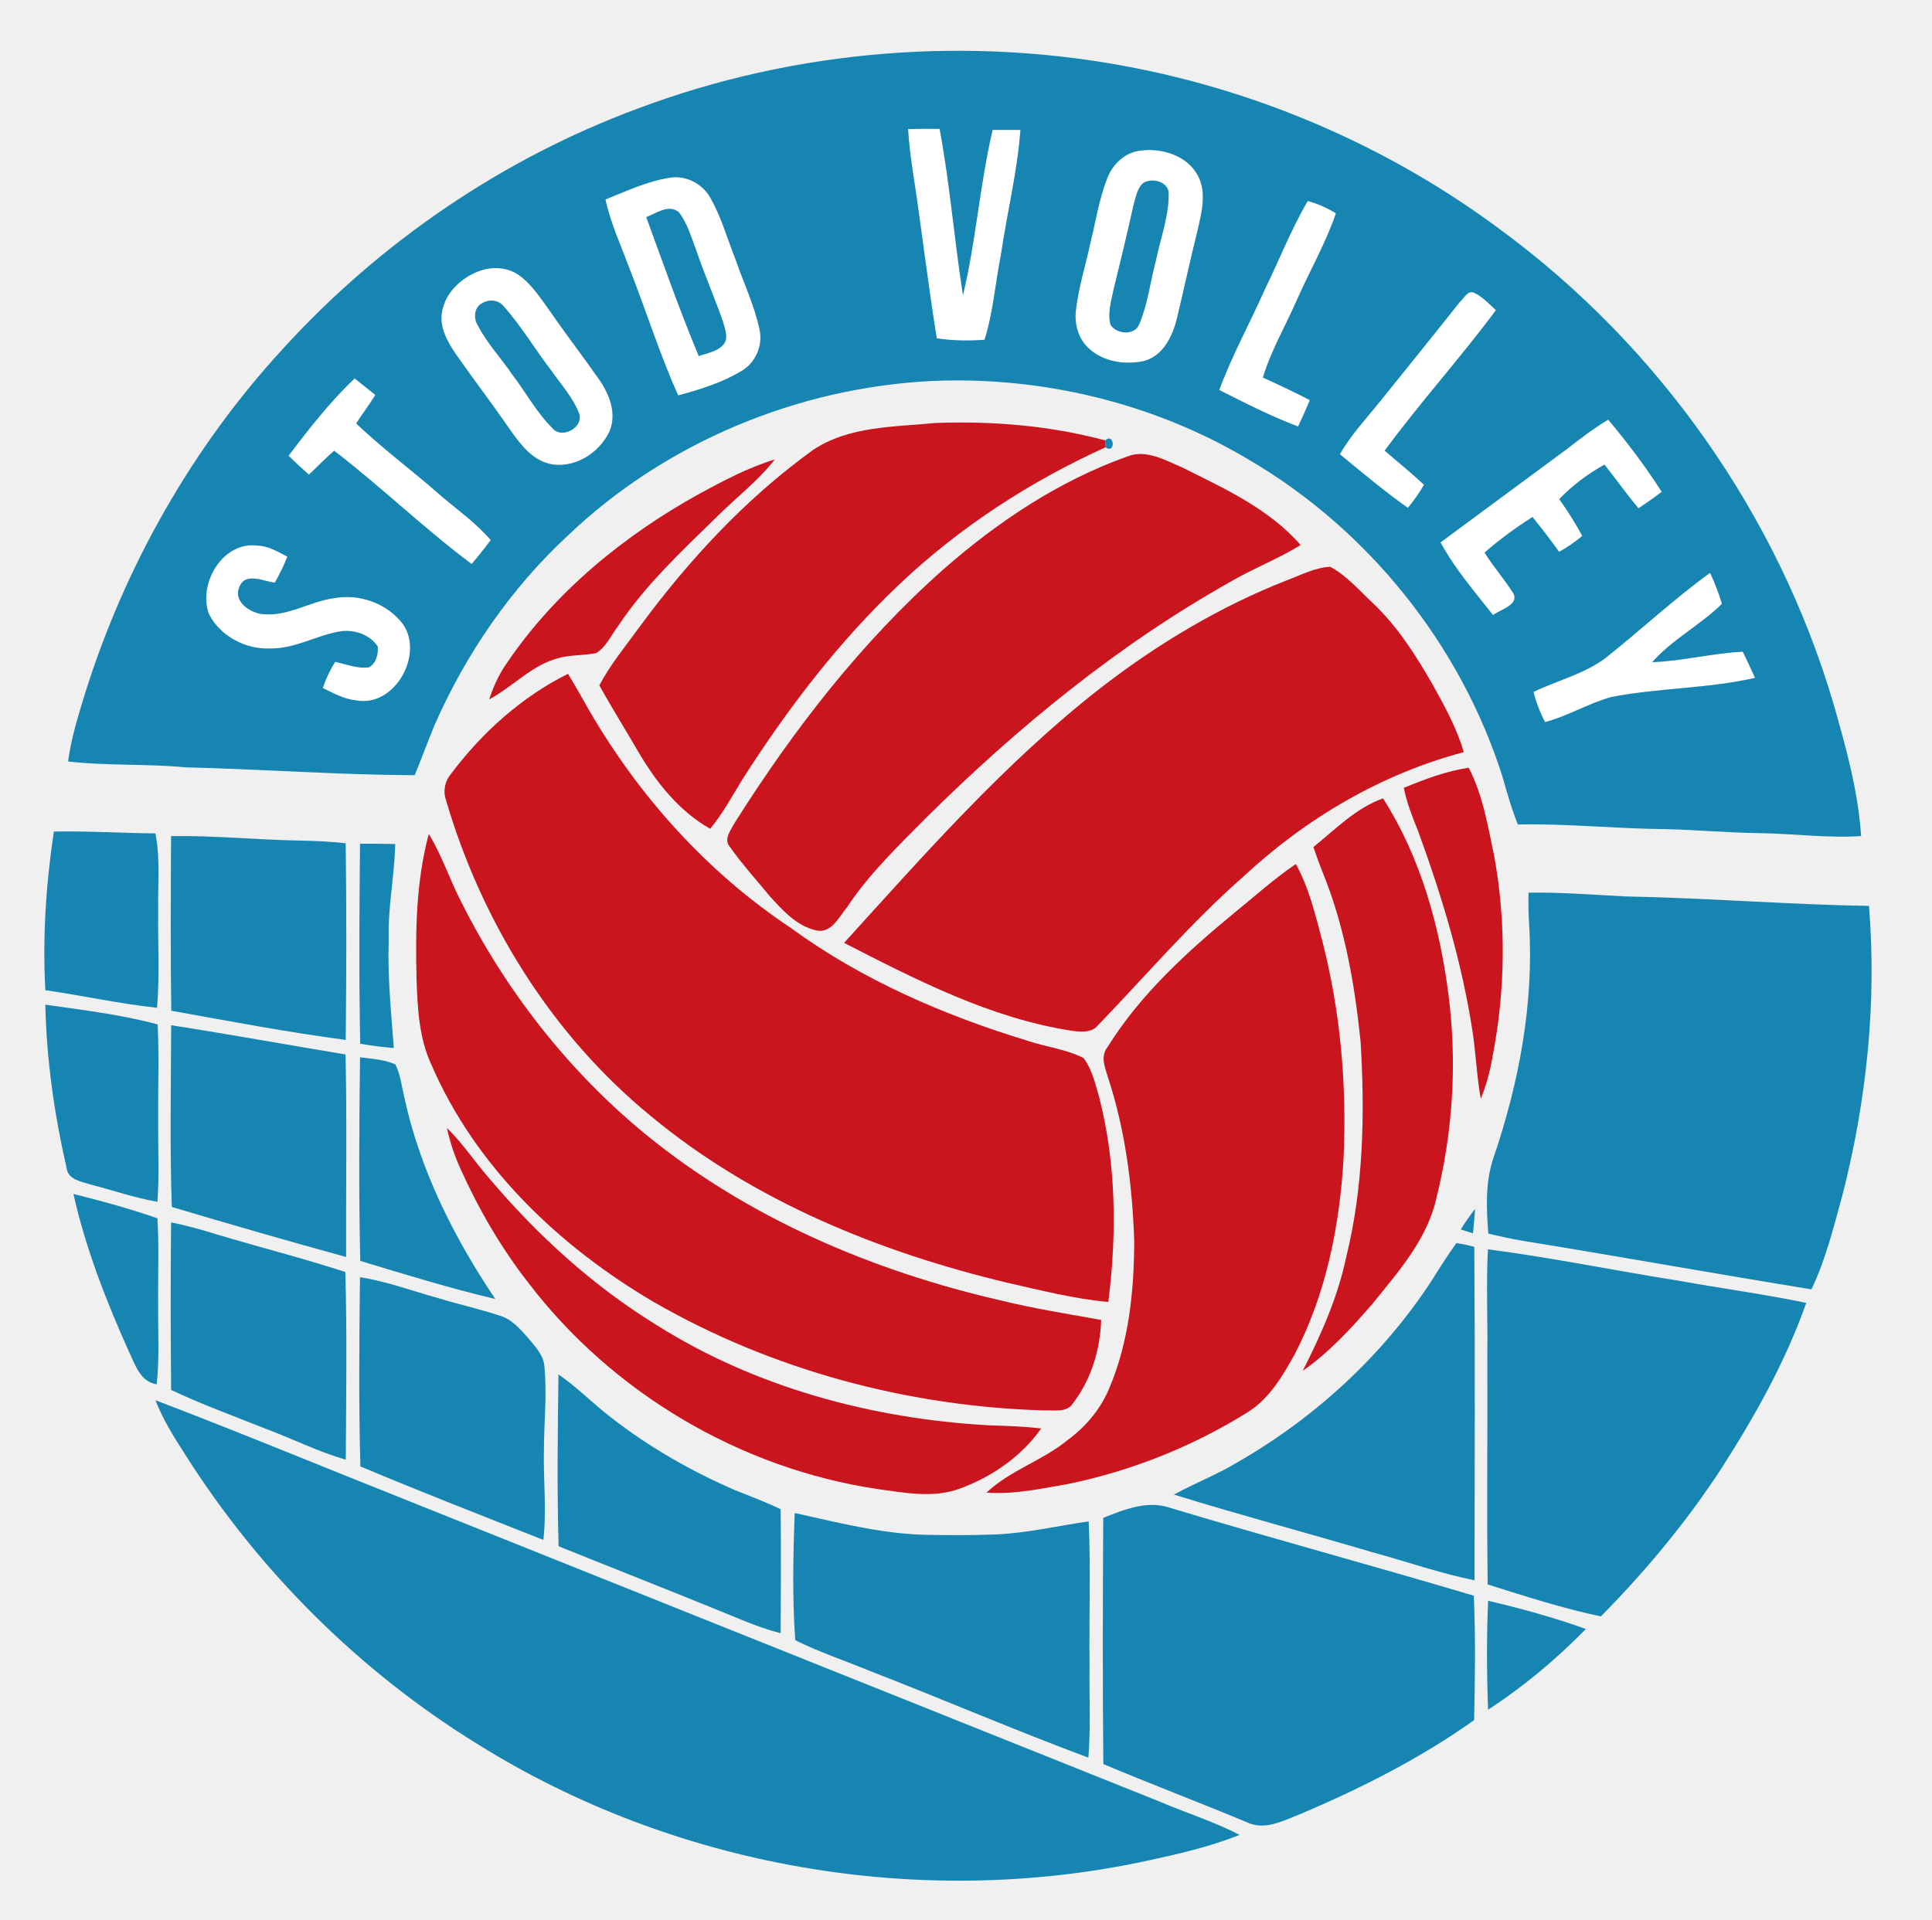
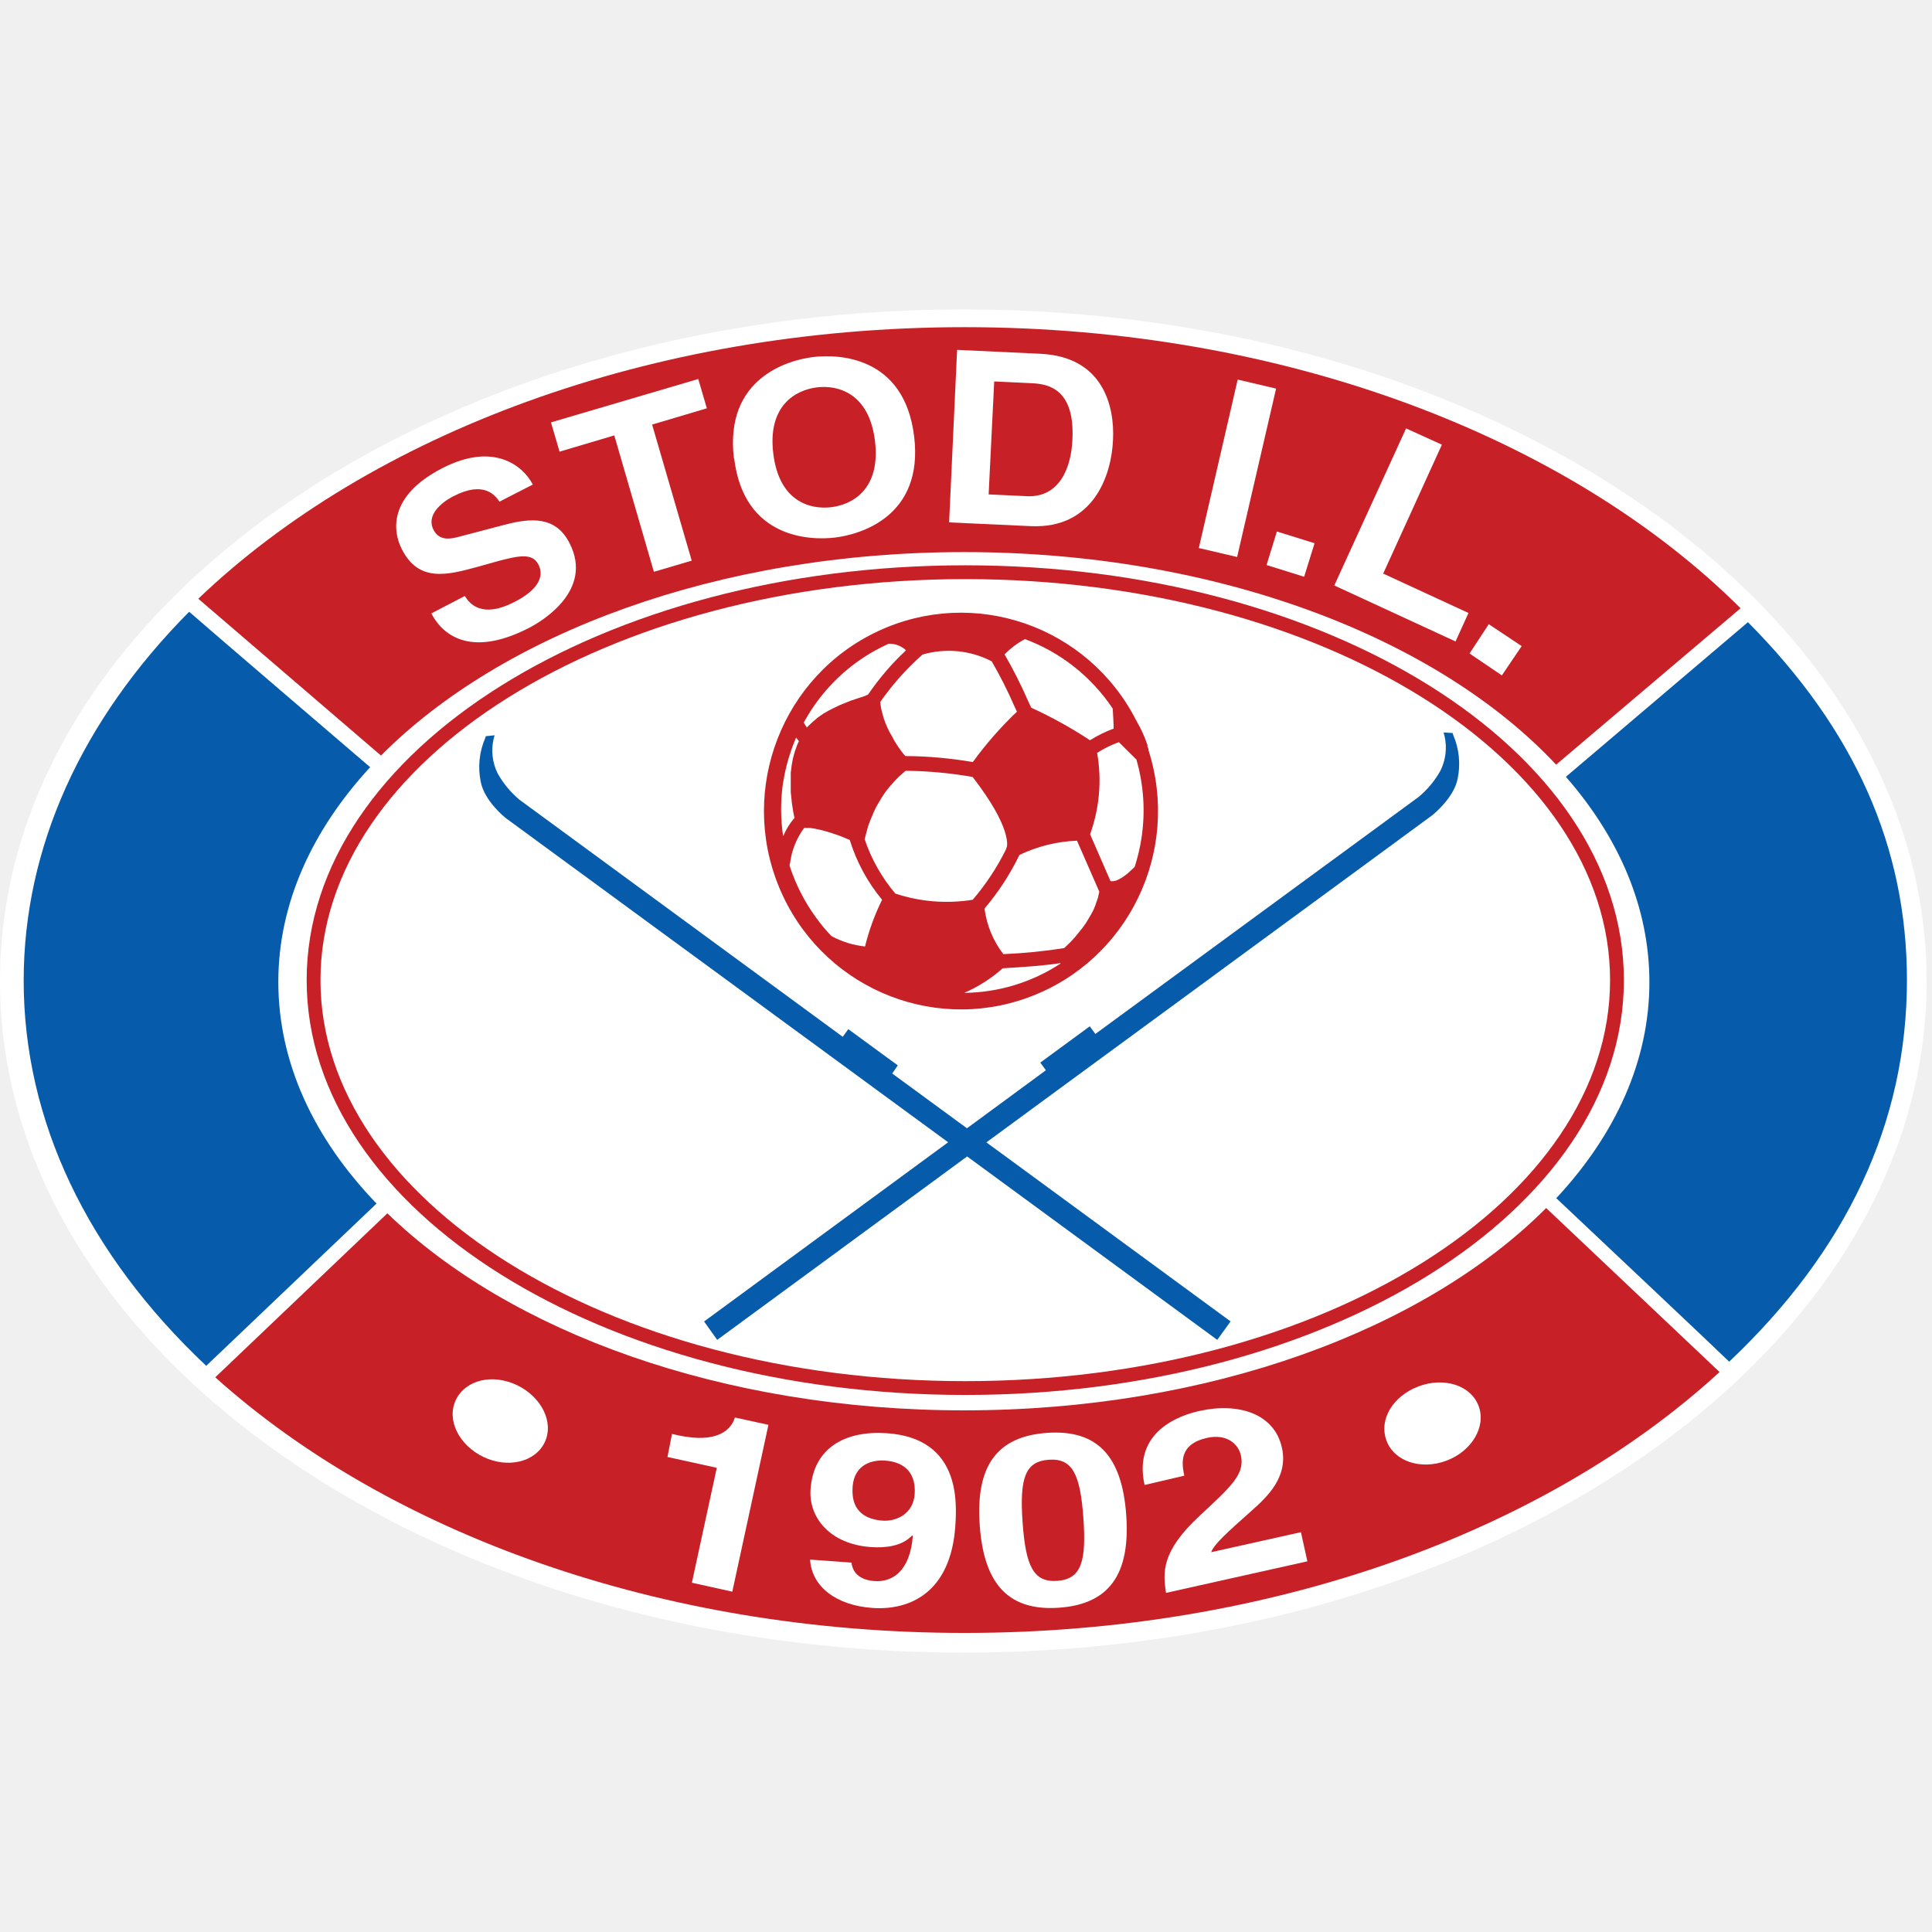
- <svg xmlns="http://www.w3.org/2000/svg" width="479pt" height="476pt" viewBox="0 0 479 476" version="1.1">
-   <g id="#fefffeff">
-     <path fill="#fefffe" opacity="1.00" d=" M 225.14 32.01 C 227.74 31.93 230.35 31.92 232.96 31.97 C 235.51 45.62 236.59 59.51 238.75 73.23 C 241.99 59.71 242.92 45.75 246.11 32.22 C 248.40 32.23 250.70 32.21 252.99 32.23 C 252.22 42.68 249.65 52.90 248.14 63.26 C 246.74 70.25 246.26 77.43 244.09 84.25 C 240.14 84.55 236.17 84.50 232.26 83.89 C 230.02 70.20 228.47 56.41 226.35 42.70 C 225.79 39.16 225.37 35.59 225.14 32.01 Z" />
-     <path fill="#fefffe" opacity="1.00" d=" M 282.34 37.41 C 287.85 36.51 294.57 38.54 297.14 43.86 C 299.17 48.00 297.90 52.68 296.96 56.93 C 295.14 64.20 293.57 71.53 291.83 78.82 C 290.76 83.26 288.43 88.25 283.62 89.52 C 278.86 90.56 273.36 89.70 269.76 86.22 C 267.30 83.88 266.36 80.31 266.75 77.01 C 267.38 71.32 269.15 65.84 270.34 60.26 C 271.65 54.96 272.47 49.51 274.44 44.40 C 275.71 40.96 278.61 38.00 282.34 37.41 M 283.48 45.35 C 281.84 46.72 281.60 49.08 280.99 51.01 C 279.44 58.05 277.75 65.05 276.02 72.05 C 275.48 74.82 274.56 77.73 275.33 80.54 C 276.80 82.90 281.29 83.30 282.45 80.40 C 284.60 75.38 285.17 69.85 286.60 64.59 C 287.70 59.15 289.76 53.81 289.75 48.21 C 289.92 45.12 285.74 43.95 283.48 45.35 Z" />
-     <path fill="#fefffe" opacity="1.00" d=" M 150.12 49.46 C 155.33 47.40 160.48 44.93 166.06 44.08 C 170.00 43.42 174.05 45.48 176.03 48.91 C 178.85 53.78 180.33 59.28 182.41 64.48 C 184.40 70.24 187.08 75.79 188.32 81.78 C 189.17 85.65 187.36 89.87 183.97 91.92 C 179.11 94.88 173.61 96.57 168.15 98.05 C 163.46 87.66 160.10 76.72 155.89 66.13 C 153.86 60.61 151.34 55.24 150.12 49.46 M 160.22 53.84 C 164.44 65.37 168.51 76.98 173.24 88.31 C 175.35 87.51 177.92 87.22 179.44 85.36 C 180.71 83.66 179.68 81.52 179.24 79.71 C 177.18 73.85 174.70 68.16 172.70 62.28 C 171.41 58.99 170.51 55.43 168.29 52.61 C 165.79 50.52 162.70 52.91 160.22 53.84 Z" />
-     <path fill="#fefffe" opacity="1.00" d=" M 324.23 49.85 C 326.69 50.52 329.04 51.55 331.21 52.90 C 328.65 60.41 324.64 67.30 321.46 74.54 C 318.68 80.90 315.12 86.95 313.10 93.62 C 317.01 95.41 320.92 97.23 324.74 99.23 C 323.82 101.43 322.85 103.60 321.84 105.76 C 315.11 103.23 308.70 99.94 302.29 96.71 C 305.47 88.10 309.93 80.04 313.65 71.66 C 317.20 64.40 320.13 56.83 324.23 49.85 Z" />
-     <path fill="#fefffe" opacity="1.00" d=" M 118.41 67.37 C 121.74 66.01 125.80 66.15 128.76 68.31 C 132.03 70.70 134.19 74.22 136.55 77.44 C 140.34 82.96 144.45 88.25 148.28 93.75 C 151.02 97.52 153.08 102.53 151.05 107.10 C 148.50 112.46 142.16 116.39 136.18 115.00 C 131.77 113.91 128.95 110.06 126.46 106.56 C 122.12 100.25 117.47 94.16 113.08 87.90 C 111.03 84.86 108.96 81.34 109.56 77.53 C 110.28 72.79 114.10 69.09 118.41 67.37 M 119.44 75.25 C 117.59 76.21 117.36 78.87 118.38 80.55 C 120.68 85.05 124.20 88.76 127.03 92.92 C 130.37 97.29 133.00 102.23 136.91 106.13 C 139.26 109.09 144.95 105.91 143.54 102.40 C 142.02 98.58 139.21 95.47 136.87 92.14 C 132.77 86.86 129.39 81.02 124.94 76.03 C 123.64 74.30 121.19 74.12 119.44 75.25 Z" />
-     <path fill="#fefffe" opacity="1.00" d=" M 361.93 74.89 C 362.98 74.02 363.90 71.81 365.55 72.64 C 367.63 73.63 369.20 75.39 370.88 76.92 C 362.04 88.81 352.07 99.83 343.29 111.76 C 346.57 114.54 349.89 117.29 353.05 120.21 C 351.88 122.23 350.54 124.15 349.05 125.94 C 343.21 121.79 337.71 117.20 332.20 112.64 C 334.98 107.77 338.85 103.68 342.34 99.33 C 348.87 91.19 355.46 83.09 361.93 74.89 Z" />
-     <path fill="#fefffe" opacity="1.00" d=" M 71.55 113.02 C 76.61 106.31 81.84 99.65 87.93 93.84 C 89.64 95.19 91.35 96.56 93.05 97.94 C 91.57 100.36 89.84 102.61 88.30 105.00 C 94.74 111.17 101.94 116.48 108.64 122.35 C 113.00 126.19 117.88 129.48 121.66 133.94 C 120.15 135.96 118.57 137.94 116.94 139.86 C 105.14 131.05 94.53 120.74 82.85 111.77 C 80.66 113.64 78.69 115.74 76.59 117.70 C 74.86 116.19 73.19 114.63 71.55 113.02 Z" />
-     <path fill="#fefffe" opacity="1.00" d=" M 388.40 111.42 C 391.74 108.83 395.10 106.25 398.72 104.06 C 403.48 109.76 407.99 115.70 411.99 121.96 C 410.12 123.39 408.19 124.75 406.22 126.04 C 403.28 122.53 400.64 118.79 397.80 115.21 C 393.67 117.54 389.82 120.35 386.57 123.80 C 388.70 126.68 390.56 129.75 392.29 132.89 C 390.52 134.40 388.59 135.71 386.56 136.85 C 384.45 133.89 382.22 131.03 379.95 128.20 C 375.78 130.86 371.78 133.78 368.06 137.03 C 370.18 140.45 372.86 143.49 375.03 146.87 C 377.00 149.92 372.01 151.11 370.17 152.52 C 365.59 146.71 360.70 141.03 357.15 134.51 C 367.56 126.80 377.99 119.12 388.40 111.42 Z" />
-     <path fill="#fefffe" opacity="1.00" d=" M 51.82 152.32 C 49.00 144.81 55.20 134.14 63.85 135.31 C 66.55 135.37 68.90 136.83 71.23 138.04 C 70.38 140.27 69.31 142.41 68.13 144.48 C 65.31 144.18 60.94 141.82 59.38 145.44 C 57.73 149.13 61.85 151.91 65.04 152.29 C 71.42 153.00 77.03 148.99 83.23 148.28 C 89.03 147.33 95.24 149.44 99.15 153.85 C 105.85 161.25 98.15 175.70 88.15 173.65 C 85.23 173.36 82.63 171.87 80.04 170.62 C 80.78 168.33 81.82 166.16 83.09 164.13 C 85.84 164.69 88.59 165.88 91.44 165.50 C 93.26 164.55 93.82 162.22 93.65 160.32 C 91.64 157.23 87.54 155.96 84.02 156.62 C 78.26 157.67 72.98 160.91 66.99 160.81 C 60.92 161.08 54.63 157.77 51.82 152.32 Z" />
-     <path fill="#fefffe" opacity="1.00" d=" M 398.11 163.14 C 406.82 156.23 414.96 148.59 423.97 142.06 C 425.16 144.54 426.12 147.11 426.92 149.74 C 421.53 155.03 414.65 158.53 409.62 164.21 C 417.17 163.94 424.54 161.99 432.08 161.61 C 433.13 163.75 434.14 165.92 435.12 168.10 C 423.46 170.76 411.35 170.56 399.61 172.82 C 393.90 174.35 388.80 177.56 383.07 179.05 C 381.82 176.68 380.85 174.18 380.21 171.58 C 386.15 168.73 392.78 167.15 398.11 163.14 Z" />
-   </g>
-   <g id="#1685b2ff">
-     <path fill="#1685b2" opacity="1.00" d=" M 157.99 26.97 C 197.34 12.15 240.87 8.72 282.09 17.00 C 314.51 23.50 345.50 37.20 372.02 56.97 C 411.28 85.81 440.76 127.68 454.55 174.42 C 457.63 185.19 460.69 196.10 461.42 207.33 C 452.91 207.88 444.44 206.70 435.94 206.60 C 428.28 206.49 420.64 205.79 412.99 205.61 C 400.76 205.52 388.57 204.20 376.33 204.46 C 374.74 200.55 373.63 196.48 372.46 192.45 C 362.01 159.66 339.01 131.08 309.27 113.79 C 285.81 99.87 258.17 93.27 230.96 94.48 C 197.67 96.15 164.97 109.75 140.80 132.80 C 126.65 145.92 115.53 162.12 107.77 179.74 C 106.05 183.88 104.54 188.10 102.81 192.23 C 83.85 192.17 64.90 190.74 45.93 190.28 C 36.26 189.36 26.52 189.94 16.88 188.84 C 17.64 183.08 19.37 177.54 21.07 172.01 C 30.98 140.33 47.78 110.74 70.30 86.32 C 94.31 60.01 124.58 39.37 157.99 26.97 M 225.14 32.01 C 225.37 35.59 225.79 39.16 226.35 42.70 C 228.47 56.41 230.02 70.20 232.26 83.89 C 236.17 84.50 240.14 84.55 244.09 84.25 C 246.26 77.43 246.74 70.25 248.14 63.26 C 249.65 52.90 252.22 42.68 252.99 32.23 C 250.70 32.21 248.40 32.23 246.11 32.22 C 242.92 45.75 241.99 59.71 238.75 73.23 C 236.59 59.51 235.51 45.62 232.96 31.97 C 230.35 31.92 227.74 31.93 225.14 32.01 M 282.34 37.41 C 278.61 38.00 275.71 40.96 274.44 44.40 C 272.47 49.51 271.65 54.96 270.34 60.26 C 269.15 65.84 267.38 71.32 266.75 77.01 C 266.36 80.31 267.30 83.88 269.76 86.22 C 273.36 89.70 278.86 90.56 283.62 89.52 C 288.43 88.25 290.76 83.26 291.83 78.82 C 293.57 71.53 295.14 64.20 296.96 56.93 C 297.90 52.68 299.17 48.00 297.14 43.86 C 294.57 38.54 287.85 36.51 282.34 37.41 M 150.12 49.46 C 151.34 55.24 153.86 60.61 155.89 66.13 C 160.10 76.72 163.46 87.66 168.15 98.05 C 173.61 96.57 179.11 94.88 183.97 91.92 C 187.36 89.87 189.17 85.65 188.32 81.78 C 187.08 75.79 184.40 70.24 182.41 64.48 C 180.33 59.28 178.85 53.78 176.03 48.91 C 174.05 45.48 170.00 43.42 166.06 44.08 C 160.48 44.93 155.33 47.40 150.12 49.46 M 324.23 49.85 C 320.13 56.83 317.20 64.40 313.65 71.66 C 309.93 80.04 305.47 88.10 302.29 96.71 C 308.70 99.94 315.11 103.23 321.84 105.76 C 322.85 103.60 323.82 101.43 324.74 99.23 C 320.92 97.23 317.01 95.41 313.10 93.62 C 315.12 86.95 318.68 80.90 321.46 74.54 C 324.64 67.30 328.65 60.41 331.21 52.90 C 329.04 51.55 326.69 50.52 324.23 49.85 M 118.41 67.37 C 114.10 69.09 110.28 72.79 109.56 77.53 C 108.96 81.34 111.03 84.86 113.08 87.90 C 117.47 94.16 122.12 100.25 126.46 106.56 C 128.95 110.06 131.77 113.91 136.18 115.00 C 142.16 116.39 148.50 112.46 151.05 107.10 C 153.08 102.53 151.02 97.52 148.28 93.75 C 144.45 88.25 140.34 82.96 136.55 77.44 C 134.19 74.22 132.03 70.70 128.76 68.31 C 125.80 66.15 121.74 66.01 118.41 67.37 M 361.93 74.89 C 355.46 83.09 348.87 91.19 342.34 99.33 C 338.85 103.68 334.98 107.77 332.20 112.64 C 337.71 117.20 343.21 121.79 349.05 125.94 C 350.54 124.15 351.88 122.23 353.05 120.21 C 349.89 117.29 346.57 114.54 343.29 111.76 C 352.07 99.83 362.04 88.81 370.88 76.92 C 369.20 75.39 367.63 73.63 365.55 72.64 C 363.90 71.81 362.98 74.02 361.93 74.89 M 71.55 113.02 C 73.19 114.63 74.86 116.19 76.59 117.70 C 78.69 115.74 80.66 113.64 82.85 111.77 C 94.53 120.74 105.14 131.05 116.94 139.86 C 118.57 137.94 120.15 135.96 121.66 133.94 C 117.88 129.48 113.00 126.19 108.64 122.35 C 101.94 116.48 94.74 111.17 88.30 105.00 C 89.84 102.61 91.57 100.36 93.05 97.94 C 91.35 96.56 89.64 95.19 87.93 93.84 C 81.84 99.65 76.61 106.31 71.55 113.02 M 388.40 111.42 C 377.99 119.12 367.56 126.80 357.15 134.51 C 360.70 141.03 365.59 146.71 370.17 152.52 C 372.01 151.11 377.00 149.92 375.03 146.87 C 372.86 143.49 370.18 140.45 368.06 137.03 C 371.78 133.78 375.78 130.86 379.95 128.20 C 382.22 131.03 384.45 133.89 386.56 136.85 C 388.59 135.71 390.52 134.40 392.29 132.89 C 390.56 129.75 388.70 126.68 386.57 123.80 C 389.82 120.35 393.67 117.54 397.80 115.21 C 400.64 118.79 403.28 122.53 406.22 126.04 C 408.19 124.75 410.12 123.39 411.99 121.96 C 407.99 115.70 403.48 109.76 398.72 104.06 C 395.10 106.25 391.74 108.83 388.40 111.42 M 51.82 152.32 C 54.63 157.77 60.92 161.08 66.99 160.81 C 72.98 160.91 78.26 157.67 84.02 156.62 C 87.54 155.96 91.64 157.23 93.65 160.32 C 93.82 162.22 93.26 164.55 91.44 165.50 C 88.59 165.88 85.84 164.69 83.09 164.13 C 81.82 166.16 80.78 168.33 80.04 170.62 C 82.63 171.87 85.23 173.36 88.15 173.65 C 98.15 175.70 105.85 161.25 99.15 153.85 C 95.24 149.44 89.03 147.33 83.23 148.28 C 77.03 148.99 71.42 153.00 65.04 152.29 C 61.85 151.91 57.73 149.13 59.38 145.44 C 60.94 141.82 65.31 144.18 68.13 144.48 C 69.31 142.41 70.38 140.27 71.23 138.04 C 68.90 136.83 66.55 135.37 63.85 135.31 C 55.20 134.14 49.00 144.81 51.82 152.32 M 398.11 163.14 C 392.78 167.15 386.15 168.73 380.21 171.58 C 380.85 174.18 381.82 176.68 383.07 179.05 C 388.80 177.56 393.90 174.35 399.61 172.82 C 411.35 170.56 423.46 170.76 435.12 168.10 C 434.14 165.92 433.13 163.75 432.08 161.61 C 424.54 161.99 417.17 163.94 409.62 164.21 C 414.65 158.53 421.53 155.03 426.92 149.74 C 426.12 147.11 425.16 144.54 423.97 142.06 C 414.96 148.59 406.82 156.23 398.11 163.14 Z" />
-     <path fill="#1685b2" opacity="1.00" d=" M 283.48 45.35 C 285.74 43.95 289.92 45.12 289.75 48.21 C 289.76 53.81 287.70 59.15 286.60 64.59 C 285.17 69.85 284.60 75.38 282.45 80.40 C 281.29 83.30 276.80 82.90 275.33 80.54 C 274.56 77.73 275.48 74.82 276.02 72.05 C 277.75 65.05 279.44 58.05 280.99 51.01 C 281.60 49.08 281.84 46.72 283.48 45.35 Z" />
-     <path fill="#1685b2" opacity="1.00" d=" M 160.22 53.84 C 162.70 52.91 165.79 50.52 168.29 52.61 C 170.51 55.43 171.41 58.99 172.70 62.28 C 174.70 68.16 177.18 73.85 179.24 79.71 C 179.68 81.52 180.71 83.66 179.44 85.36 C 177.92 87.22 175.35 87.51 173.24 88.31 C 168.51 76.98 164.44 65.37 160.22 53.84 Z" />
-     <path fill="#1685b2" opacity="1.00" d=" M 119.44 75.25 C 121.19 74.12 123.64 74.30 124.94 76.03 C 129.39 81.02 132.77 86.86 136.87 92.14 C 139.21 95.47 142.02 98.58 143.54 102.40 C 144.95 105.91 139.26 109.09 136.91 106.13 C 133.00 102.23 130.37 97.29 127.03 92.92 C 124.20 88.76 120.68 85.05 118.38 80.55 C 117.36 78.87 117.59 76.21 119.44 75.25 Z" />
-     <path fill="#1685b2" opacity="1.00" d=" M 274.00 109.21 C 276.37 107.14 276.61 112.76 274.07 110.93 C 274.05 110.50 274.02 109.64 274.00 109.21 Z" />
-     <path fill="#1685b2" opacity="1.00" d=" M 13.35 206.22 C 21.74 206.03 30.13 206.61 38.52 206.66 C 39.81 213.03 39.08 219.55 39.22 226.00 C 39.11 233.97 39.63 241.96 38.93 249.91 C 29.64 248.92 20.49 246.89 11.24 245.55 C 10.53 232.43 11.40 219.21 13.35 206.22 Z" />
-     <path fill="#1685b2" opacity="1.00" d=" M 42.41 207.34 C 52.94 207.17 63.44 208.24 73.96 208.44 C 77.88 208.50 81.81 208.68 85.71 209.11 C 85.91 225.36 85.90 241.63 85.71 257.88 C 71.22 255.98 56.84 253.22 42.46 250.64 C 42.25 236.21 42.34 221.77 42.41 207.34 Z" />
-     <path fill="#1685b2" opacity="1.00" d=" M 89.26 209.22 C 92.17 209.20 95.07 209.24 97.98 209.31 C 97.84 217.24 96.10 225.05 96.38 233.01 C 96.06 242.00 96.96 250.95 97.64 259.90 C 94.85 259.66 92.07 259.31 89.31 258.83 C 88.97 242.30 89.10 225.75 89.26 209.22 Z" />
-     <path fill="#1685b2" opacity="1.00" d=" M 378.97 221.37 C 387.00 221.23 395.02 221.89 403.04 222.30 C 423.16 222.67 443.24 224.32 463.37 224.65 C 465.34 248.53 462.79 272.70 456.92 295.90 C 454.69 303.96 452.74 312.17 449.11 319.74 C 425.18 315.86 401.33 311.56 377.40 307.68 C 374.58 307.18 371.78 306.59 369.00 305.90 C 368.52 299.71 368.23 293.30 370.21 287.32 C 376.59 268.64 380.37 248.80 379.10 229.00 C 378.96 226.46 378.90 223.91 378.97 221.37 Z" />
-     <path fill="#1685b2" opacity="1.00" d=" M 11.24 249.14 C 20.56 250.47 29.98 251.59 39.09 254.04 C 39.48 262.02 39.15 270.01 39.21 278.00 C 39.16 284.68 39.52 291.36 39.03 298.03 C 33.36 297.04 27.91 295.15 22.35 293.71 C 20.07 292.98 16.84 292.53 16.50 289.60 C 13.47 276.34 11.52 262.75 11.24 249.14 Z" />
-     <path fill="#1685b2" opacity="1.00" d=" M 42.44 254.24 C 56.88 256.49 71.26 259.10 85.67 261.49 C 86.03 278.22 85.75 294.97 85.81 311.71 C 71.36 307.75 56.96 303.58 42.60 299.31 C 42.08 284.30 42.39 269.26 42.44 254.24 Z" />
-     <path fill="#1685b2" opacity="1.00" d=" M 89.27 262.19 C 92.21 262.56 95.26 262.74 98.01 263.94 C 99.27 266.41 99.56 269.23 100.20 271.91 C 104.08 290.03 112.51 306.84 122.80 322.13 C 111.51 319.47 100.41 316.03 89.32 312.68 C 88.93 295.86 89.05 279.01 89.27 262.19 Z" />
-     <path fill="#1685b2" opacity="1.00" d=" M 18.21 296.08 C 25.22 297.83 32.21 299.73 39.03 302.12 C 39.47 309.40 39.12 316.71 39.21 324.00 C 39.16 330.43 39.56 336.88 38.84 343.29 C 34.68 342.63 33.51 338.30 31.90 335.05 C 26.28 322.48 21.21 309.55 18.21 296.08 Z" />
-     <path fill="#1685b2" opacity="1.00" d=" M 362.17 304.88 C 363.25 303.11 364.47 301.42 365.72 299.76 C 365.60 301.79 365.39 303.82 365.19 305.85 C 364.18 305.52 363.17 305.20 362.17 304.88 Z" />
-     <path fill="#1685b2" opacity="1.00" d=" M 42.41 303.12 C 46.26 303.91 50.05 304.96 53.80 306.13 C 64.39 309.31 75.11 312.01 85.62 315.44 C 86.05 330.94 85.82 346.46 85.73 361.97 C 78.86 360.02 72.48 356.75 65.80 354.29 C 57.98 351.15 50.04 348.29 42.43 344.68 C 42.29 330.83 42.28 316.97 42.41 303.12 Z" />
-     <path fill="#1685b2" opacity="1.00" d=" M 361.09 308.27 C 362.58 308.49 364.06 308.80 365.52 309.20 C 365.73 336.76 365.61 364.33 365.58 391.89 C 356.97 390.14 348.65 387.22 340.19 384.91 C 323.83 380.06 307.33 375.68 291.04 370.63 C 296.17 367.81 301.67 365.72 306.69 362.68 C 325.89 351.69 342.65 336.32 354.81 317.79 C 356.84 314.57 358.84 311.34 361.09 308.27 Z" />
-     <path fill="#1685b2" opacity="1.00" d=" M 368.90 309.81 C 384.81 311.88 400.55 315.13 416.40 317.63 C 426.86 319.53 437.41 320.92 447.82 323.09 C 442.74 337.56 435.16 351.05 426.92 363.94 C 418.27 377.26 408.05 389.55 396.90 400.84 C 387.39 398.85 378.11 395.82 368.84 392.92 C 368.57 373.95 368.85 354.97 368.75 336.00 C 368.89 327.27 368.43 318.53 368.90 309.81 Z" />
-     <path fill="#1685b2" opacity="1.00" d=" M 89.25 316.73 C 95.98 317.76 102.37 320.19 108.91 321.99 C 113.85 323.50 118.91 324.61 123.82 326.23 C 126.91 327.11 129.03 329.64 131.08 331.96 C 132.78 334.02 134.83 336.15 134.99 338.97 C 135.60 345.64 134.92 352.33 134.86 359.00 C 134.65 366.63 135.57 374.26 134.72 381.87 C 119.57 375.87 104.36 369.98 89.35 363.64 C 88.92 348.02 89.07 332.36 89.25 316.73 Z" />
-     <path fill="#1685b2" opacity="1.00" d=" M 138.46 340.83 C 143.11 344.00 147.02 348.10 151.49 351.51 C 160.93 358.86 171.39 364.86 182.37 369.59 C 186.12 371.09 189.91 372.49 193.55 374.27 C 193.65 384.51 193.61 394.76 193.55 405.01 C 187.62 403.51 182.08 400.88 176.41 398.65 C 163.80 393.51 151.11 388.55 138.49 383.44 C 138.09 369.24 138.27 355.03 138.46 340.83 Z" />
-     <path fill="#1685b2" opacity="1.00" d=" M 38.54 347.23 C 59.91 355.39 81.05 364.16 102.31 372.61 C 163.98 397.29 225.64 422.00 287.31 446.68 C 293.95 449.53 300.90 451.68 307.34 455.02 C 299.70 458.08 291.62 459.87 283.60 461.61 C 227.53 473.50 167.06 462.91 118.44 432.53 C 89.30 414.58 64.40 389.84 46.07 360.95 C 43.26 356.55 40.41 352.13 38.54 347.23 Z" />
-     <path fill="#1685b2" opacity="1.00" d=" M 273.52 376.40 C 278.74 374.34 284.50 371.96 290.14 373.93 C 315.15 381.45 340.38 388.24 365.40 395.71 C 365.85 405.98 365.70 416.28 365.48 426.56 C 352.23 435.99 337.61 443.38 322.67 449.74 C 318.41 451.36 313.69 454.09 309.12 451.88 C 297.31 446.95 285.34 442.42 273.55 437.46 C 273.34 417.11 273.42 396.75 273.52 376.40 Z" />
-     <path fill="#1685b2" opacity="1.00" d=" M 197.04 375.20 C 207.57 377.52 218.10 380.26 228.93 380.59 C 234.94 380.72 240.96 380.75 246.97 380.51 C 254.71 380.18 262.27 378.36 269.92 377.28 C 270.46 389.18 269.97 401.09 270.13 413.00 C 270.03 420.62 270.45 428.26 269.84 435.87 C 251.64 429.09 233.79 421.40 215.68 414.37 C 209.51 411.83 203.15 409.72 197.17 406.74 C 196.42 396.25 196.63 385.70 197.04 375.20 Z" />
-     <path fill="#1685b2" opacity="1.00" d=" M 368.95 396.97 C 377.14 398.87 385.27 401.12 393.19 403.96 C 385.85 411.45 377.74 418.26 368.94 423.97 C 368.60 414.97 368.56 405.96 368.95 396.97 Z" />
-   </g>
-   <g id="#cb151eff">
-     <path fill="#cb151e" opacity="1.00" d=" M 201.58 111.58 C 210.48 105.62 221.72 105.90 231.99 104.89 C 246.07 104.37 260.37 105.55 274.00 109.21 C 274.02 109.64 274.05 110.50 274.07 110.93 C 255.35 119.42 237.87 130.77 222.94 144.94 C 207.90 159.15 195.29 175.73 184.16 193.13 C 181.57 197.32 179.23 201.71 176.07 205.53 C 168.41 201.17 162.76 194.11 158.36 186.61 C 155.14 181.04 151.71 175.59 148.60 169.96 C 151.32 164.76 155.09 160.26 158.51 155.53 C 170.70 138.96 184.85 123.65 201.58 111.58 Z" />
-     <path fill="#cb151e" opacity="1.00" d=" M 279.37 113.24 C 284.07 111.29 288.80 114.11 293.06 115.90 C 303.51 121.12 314.66 126.17 322.46 135.16 C 316.91 138.60 310.77 140.93 305.15 144.22 C 277.28 159.86 252.36 180.28 229.70 202.71 C 222.73 209.75 215.51 216.66 210.01 224.97 C 207.99 227.40 206.13 231.62 202.27 230.71 C 197.46 229.59 193.99 225.70 190.80 222.18 C 187.50 218.15 183.96 214.29 180.98 210.02 C 179.30 208.11 181.18 205.90 182.09 204.14 C 196.66 181.05 213.55 159.19 234.05 141.06 C 247.43 129.33 262.55 119.27 279.37 113.24 Z" />
-     <path fill="#cb151e" opacity="1.00" d=" M 173.42 122.43 C 179.44 119.17 185.54 115.93 192.11 113.93 C 188.00 119.18 182.67 123.27 177.95 127.94 C 169.18 136.52 160.08 144.96 153.25 155.24 C 151.52 157.52 150.31 160.43 147.81 161.96 C 144.86 162.55 141.81 162.37 138.88 163.08 C 132.07 164.69 127.28 170.21 121.29 173.44 C 122.30 170.31 123.68 167.28 125.56 164.57 C 137.62 146.74 154.70 132.79 173.42 122.43 Z" />
-     <path fill="#cb151e" opacity="1.00" d=" M 318.98 143.93 C 322.50 142.62 325.98 140.75 329.80 140.55 C 333.93 142.77 337.02 146.45 340.41 149.60 C 346.52 155.38 351.05 162.54 355.21 169.79 C 358.20 175.15 361.19 180.59 362.91 186.52 C 342.45 191.93 323.78 202.96 308.33 217.32 C 295.39 228.69 284.19 241.84 272.25 254.22 C 270.61 256.25 267.86 255.89 265.58 255.59 C 245.47 252.46 227.18 242.99 209.27 233.82 C 229.31 211.75 249.13 189.15 272.72 170.72 C 286.84 159.77 302.32 150.47 318.98 143.93 Z" />
-     <path fill="#cb151e" opacity="1.00" d=" M 111.86 191.85 C 119.54 181.64 129.34 172.81 140.82 167.10 C 142.63 170.02 144.28 173.03 145.99 176.02 C 158.40 197.46 175.40 216.39 196.08 230.12 C 213.72 243.02 234.07 251.79 254.89 258.13 C 259.44 259.66 264.36 260.17 268.65 262.38 C 270.71 265.10 271.47 268.53 272.43 271.74 C 276.76 288.38 276.93 305.88 274.78 322.86 C 266.38 322.12 258.17 320.00 249.96 318.15 C 218.07 310.54 186.72 297.83 161.30 276.72 C 136.82 256.65 119.41 228.62 110.56 198.36 C 109.78 196.09 110.32 193.66 111.86 191.85 Z" />
-     <path fill="#cb151e" opacity="1.00" d=" M 348.04 195.38 C 353.24 193.22 358.54 191.23 364.13 190.38 C 367.71 197.26 368.91 205.04 370.50 212.55 C 373.45 228.84 373.21 245.70 370.06 261.94 C 369.45 265.54 368.52 269.09 367.13 272.48 C 366.13 266.98 365.94 261.38 365.09 255.87 C 362.52 238.86 357.51 222.33 351.63 206.20 C 350.20 202.68 348.80 199.12 348.04 195.38 Z" />
-     <path fill="#cb151e" opacity="1.00" d=" M 325.63 210.05 C 331.09 205.67 336.14 200.38 342.89 197.99 C 352.25 212.62 356.99 229.84 359.16 246.96 C 361.26 263.65 360.21 280.72 356.14 297.04 C 353.89 307.30 346.70 315.36 340.29 323.30 C 335.05 329.35 329.59 335.33 322.99 339.94 C 327.54 330.96 331.66 321.70 333.75 311.80 C 338.08 294.33 338.40 276.18 337.33 258.30 C 335.86 243.93 333.34 229.49 327.82 216.07 C 327.04 214.08 326.32 212.07 325.63 210.05 Z" />
-     <path fill="#cb151e" opacity="1.00" d=" M 106.31 206.80 C 109.57 212.13 111.49 218.12 114.35 223.65 C 125.38 245.65 140.85 265.47 159.86 281.13 C 185.36 302.04 216.43 315.24 248.40 322.55 C 256.52 324.55 264.79 325.82 273.01 327.33 C 272.78 334.67 270.53 342.12 266.03 347.98 C 264.53 350.38 261.41 349.64 259.04 349.77 C 225.21 348.81 191.45 339.81 162.08 322.87 C 138.63 309.10 117.85 289.28 106.95 264.01 C 103.89 257.48 103.54 250.14 103.28 243.05 C 102.98 230.92 103.14 218.59 106.31 206.80 Z" />
-     <path fill="#cb151e" opacity="1.00" d=" M 306.21 226.22 C 311.20 222.20 315.95 217.85 321.29 214.26 C 324.53 220.16 326.09 226.75 327.80 233.19 C 332.31 250.72 333.95 268.94 333.12 287.01 C 332.18 303.86 328.80 320.90 320.93 335.96 C 317.92 341.34 314.64 346.95 309.25 350.26 C 295.70 358.71 280.64 364.71 265.01 367.96 C 258.26 369.15 251.46 370.63 244.56 370.15 C 250.52 364.55 258.65 362.15 264.92 356.93 C 269.35 353.65 272.98 349.26 275.07 344.14 C 279.88 332.76 281.15 320.25 281.21 308.01 C 280.78 294.19 279.02 280.31 274.69 267.14 C 273.96 264.73 272.77 261.92 274.58 259.67 C 282.76 246.53 294.35 235.98 306.21 226.22 Z" />
-     <path fill="#cb151e" opacity="1.00" d=" M 110.80 279.70 C 114.80 283.59 117.84 288.31 121.52 292.47 C 133.33 306.39 147.00 318.85 162.56 328.45 C 187.17 344.04 216.14 351.82 245.07 353.45 C 249.43 353.59 253.80 353.71 258.14 354.24 C 253.25 361.16 245.98 366.21 238.07 369.11 C 231.48 371.60 224.34 370.19 217.59 369.26 C 183.54 364.19 151.79 345.42 130.94 318.04 C 124.17 309.37 118.65 299.79 114.14 289.78 C 112.65 286.55 111.57 283.16 110.80 279.70 Z" />
+ <svg xmlns="http://www.w3.org/2000/svg" width="256px" height="256px" viewBox="0 0 256 256" version="1.1">
+   <g id="logo/stod-herrer" stroke="none" stroke-width="1" fill="none" fill-rule="evenodd">
+     <g id="Stod-il" transform="translate(0, 41)">
+       <path d="M127.647,0 C57.263,0 0,39.92 0,88.996 C0,138.072 57.263,177.981 127.647,177.981 C198.03,177.981 255.293,138.082 255.293,88.996 C255.293,39.91 198.03,0 127.647,0 Z" id="Path" fill="#FFFFFF" />
+       <path d="M127.754,145.879 C95.684,145.879 67.503,135.473 51.329,119.772 L28.524,141.501 C51.436,162.086 87.436,175.372 127.807,175.372 C168.649,175.372 204.993,161.784 227.851,140.8 L204.875,119.071 C188.829,135.171 160.295,145.879 127.754,145.879 Z" id="Path" fill="#C72127" />
+       <path d="M26.275,38.335 L50.482,59.115 C66.549,42.94 95.116,32.156 127.754,32.156 C161.205,32.156 190.436,43.479 206.192,60.323 L230.636,39.597 C208.013,17.103 170.352,2.351 127.807,2.351 C86.065,2.362 49.047,16.563 26.275,38.335 Z" id="Path" fill="#C72127" />
+       <g id="Group" transform="translate(52.48536, 4.313389)" fill="#FFFFFF">
+         <path d="M9.115,33.655 C9.715,34.734 11.44,36.61 15.542,34.518 C17.749,33.44 19.955,31.639 18.852,29.482 C18.049,27.897 16.163,28.339 13.496,29.04 L10.84,29.784 C6.855,30.862 2.988,31.941 0.739,27.412 C-0.418,25.136 -1.114,20.456 6.095,16.736 C12.907,13.221 16.806,16.369 18.113,18.893 L13.7,21.157 C13.111,20.316 11.643,18.343 7.584,20.445 C5.816,21.351 4.006,23.033 4.949,24.877 C5.752,26.463 7.348,26.074 8.387,25.794 L14.428,24.209 C17.813,23.325 21.176,23.023 22.997,26.689 C26.114,32.814 19.57,36.869 17.642,37.872 C9.522,42.056 5.955,38.486 4.67,35.963 L9.115,33.655 Z" id="Path" />
+         <polygon id="Path" points="39.171 28.975 34.158 30.453 28.91 12.379 21.658 14.536 20.523 10.654 40.039 4.906 41.174 8.789 33.923 10.945" />
+         <path d="M49.979,14.784 C49.197,8.433 52.946,6.362 55.742,6.017 C58.537,5.672 62.683,6.761 63.454,13.123 C64.225,19.486 60.487,21.545 57.68,21.89 C54.874,22.236 50.75,21.157 49.979,14.784 Z M44.795,15.431 C46.091,26.085 54.895,26.312 58.173,25.913 C61.451,25.514 69.955,23.141 68.638,12.476 C67.321,1.812 58.537,1.596 55.26,1.995 C51.982,2.394 43.488,4.766 44.763,15.431 L44.795,15.431 Z" id="Shape" fill-rule="nonzero" />
+         <path d="M79.253,5.23 L84.255,5.467 C86.483,5.564 89.975,6.276 89.611,13.016 C89.439,16.779 87.833,20.629 83.591,20.435 L78.514,20.197 L79.253,5.23 Z M73.276,23.907 L84.084,24.403 C92.331,24.78 94.795,17.814 94.998,12.919 C95.202,8.605 93.756,1.952 85.358,1.564 L74.336,1.046 L73.276,23.907 Z" id="Shape" fill-rule="nonzero" />
+         <polygon id="Path" points="111.44 28.49 106.363 27.304 111.515 4.982 116.603 6.179" />
+         <polygon id="Path" points="120.32 31.11 115.339 29.557 116.71 25.115 121.702 26.668" />
+         <polygon id="Path" points="130.796 30.69 142.096 35.909 140.382 39.683 124.315 32.264 133.827 11.452 138.572 13.609" />
+         <polygon id="Path" points="146.52 44.18 142.235 41.279 144.785 37.397 149.144 40.298" />
+       </g>
+       <g id="Group" transform="translate(58.91213, 141.2635)" fill="#FFFFFF">
+         <path d="M9.608,1.283 C12.821,2.836 14.525,6.168 13.271,8.832 C12.018,11.495 8.344,12.336 5.131,10.783 C1.917,9.231 0.214,5.888 1.489,3.235 C2.764,0.582 6.32,-0.291 9.608,1.283 Z" id="Path" />
+         <path d="M30.131,7.743 L30.902,7.915 C36.129,9.058 37.993,7.182 38.464,5.564 L42.909,6.535 L38.122,28.641 L32.766,27.455 L36.065,12.228 L29.531,10.794 L30.131,7.743 Z" id="Path" />
+         <path d="M54.06,14.816 C54.274,11.581 56.877,11.182 58.344,11.269 C61.183,11.463 62.468,13.145 62.286,15.722 C62.104,18.3 59.908,19.367 58.002,19.227 C56.095,19.087 53.824,18.213 54.06,14.816 Z M48.426,24.392 C48.651,28.015 51.939,30.474 56.716,30.798 C61.772,31.143 67.085,28.641 67.674,19.917 C67.888,16.682 68.295,8.303 58.591,7.645 C53.096,7.268 48.865,9.565 48.49,15.097 C48.233,18.882 51.136,22.365 56.502,22.732 C58.398,22.861 60.594,22.635 61.954,21.19 L62.04,21.254 C61.676,25.988 59.287,27.39 56.995,27.239 C55.292,27.12 54.113,26.376 53.91,24.791 L53.91,24.791 L48.426,24.392 Z" id="Shape" fill-rule="nonzero" />
+         <path d="M76.586,19.453 C76.179,13.641 76.896,11.387 80.046,11.161 C83.195,10.934 84.223,13.059 84.641,18.882 C85.058,24.705 84.341,26.98 81.181,27.207 C78.021,27.433 77.004,25.276 76.586,19.453 Z M70.909,19.863 C71.466,27.778 74.851,31.24 81.438,30.765 C88.025,30.291 90.885,26.387 90.318,18.472 C89.75,10.557 86.387,7.128 79.799,7.602 C73.212,8.077 70.341,11.948 70.909,19.863 L70.909,19.863 Z" id="Shape" fill-rule="nonzero" />
+         <path d="M92.749,14.504 C91.164,7.322 97.558,5.241 99.99,4.702 C105.249,3.526 109.962,5.079 110.948,9.565 C111.794,13.361 109.159,15.97 106.813,18.019 C103.6,20.888 101.972,22.333 101.575,23.411 L113.465,20.758 L114.322,24.619 L95.588,28.803 C95.213,26.171 94.849,23.411 100.033,18.601 C104.317,14.612 106.063,13.048 105.506,10.557 C105.185,9.101 103.664,7.678 101.029,8.26 C97.248,9.112 97.687,11.657 98.008,13.274 L92.749,14.504 Z" id="Path" />
+         <path d="M129.093,1.423 C132.467,0.173 136.001,1.305 137.019,4.055 C138.036,6.804 136.087,10.039 132.734,11.29 C129.382,12.541 125.826,11.409 124.797,8.605 C123.769,5.802 125.676,2.696 129.093,1.423 Z" id="Path" />
+       </g>
+       <path d="M214.258,88.877 C214.258,118.715 175.601,142.924 127.904,142.924 C80.206,142.924 41.549,118.715 41.549,88.877 C41.549,59.04 80.217,34.82 127.904,34.82 C175.59,34.82 214.258,59.018 214.258,88.877 Z" id="Path" stroke="#C72127" stroke-width="1.83" fill="#FFFFFF" />
+       <path d="M152.186,58.457 C152.186,58.328 152.186,58.188 152.1,58.058 C152.015,57.929 152.047,57.799 152.047,57.799 L152.047,57.735 L151.961,57.487 C151.637,56.556 151.229,55.657 150.74,54.802 L150.633,54.597 L150.547,54.446 C144.144,41.916 129.063,36.701 116.363,42.624 C103.663,48.548 97.864,63.501 103.218,76.521 C108.571,89.54 123.172,95.992 136.315,91.145 C149.458,86.298 156.464,71.878 152.197,58.457 L152.186,58.457 Z M122.194,45.743 C125.264,44.838 128.562,45.154 131.406,46.628 C132.526,48.563 133.535,50.561 134.427,52.613 L134.748,53.303 C132.601,55.344 130.643,57.578 128.9,59.978 C125.952,59.467 122.968,59.2 119.977,59.18 L119.817,59.018 L119.495,58.619 C119.495,58.619 119.013,57.961 119.013,57.95 L118.467,57.098 C118.467,57.001 117.878,56.02 117.878,56.02 L117.599,55.449 L117.321,54.802 L117.107,54.209 L116.925,53.562 C116.925,53.562 116.807,53.109 116.764,52.936 C116.721,52.764 116.7,52.494 116.635,52.019 C118.244,49.711 120.121,47.604 122.227,45.743 L122.194,45.743 Z M145.663,77.156 C145.599,77.436 145.481,77.954 145.481,77.965 L145.106,79.043 L144.881,79.582 L144.581,80.154 C144.581,80.154 143.896,81.318 143.885,81.318 L143.478,81.89 L142.996,82.494 C142.996,82.494 142.482,83.141 142.471,83.141 L141.893,83.777 L141.25,84.402 L141.004,84.629 C138.336,85.048 135.646,85.315 132.949,85.427 C131.598,83.673 130.737,81.588 130.453,79.388 C132.288,77.226 133.843,74.838 135.08,72.282 C137.47,71.141 140.064,70.499 142.707,70.395 L145.663,77.156 Z M114.975,68.669 C114.975,68.572 115.296,67.763 115.296,67.753 C115.296,67.742 115.778,66.588 115.789,66.577 C115.8,66.566 116.014,66.113 116.068,65.984 L116.443,65.326 L116.871,64.615 L117.31,63.957 C117.374,63.871 117.846,63.267 117.856,63.267 L118.467,62.576 L119.099,61.919 L119.999,61.132 C122.976,61.161 125.946,61.435 128.878,61.951 C134.127,68.734 133.42,71.149 133.42,71.182 L133.27,71.602 C132.088,73.983 130.616,76.207 128.889,78.223 C125.456,78.777 121.941,78.496 118.638,77.404 C116.838,75.281 115.457,72.833 114.568,70.19 C114.739,69.532 114.954,68.723 114.975,68.669 L114.975,68.669 Z M132.863,87.303 C135.819,87.13 138.508,86.936 140.511,86.613 C140.511,86.613 140.511,86.613 140.511,86.688 C136.714,89.172 132.292,90.514 127.764,90.56 C129.625,89.754 131.346,88.655 132.863,87.303 L132.863,87.303 Z M151.254,70.049 C151.054,71.34 150.754,72.613 150.354,73.856 C150.237,73.964 150.14,74.072 150.14,74.072 L149.444,74.708 L149.069,75.01 L148.684,75.269 L148.276,75.506 L147.869,75.689 L147.484,75.765 L147.152,75.765 L147.152,75.765 L144.442,69.543 C145.69,66.093 146.012,62.374 145.374,58.759 C146.282,58.184 147.247,57.706 148.255,57.336 L150.579,59.643 C151.553,63.018 151.784,66.565 151.254,70.039 L151.254,70.049 Z M147.441,52.904 L147.505,53.982 C147.505,53.982 147.559,55.125 147.559,55.125 L147.559,55.546 C146.465,55.947 145.417,56.464 144.431,57.088 C141.95,55.45 139.346,54.008 136.644,52.774 L136.194,51.804 C135.28,49.717 134.25,47.683 133.109,45.711 C133.899,44.898 134.809,44.214 135.809,43.684 C140.552,45.445 144.623,48.668 147.441,52.893 L147.441,52.904 Z M113.315,46.897 C114.698,45.876 116.184,45.005 117.749,44.299 C118.602,44.27 119.43,44.585 120.052,45.172 C118.165,46.928 116.48,48.892 115.029,51.027 L114.718,51.168 L114.493,51.265 L113.818,51.48 L112.747,51.836 L111.28,52.429 L110.519,52.796 L109.812,53.152 L109.062,53.583 L109.062,53.583 L108.345,54.09 L107.724,54.618 L107.145,55.157 L107.049,55.255 L106.931,55.405 C106.771,55.198 106.627,54.978 106.502,54.748 C108.177,51.662 110.502,48.982 113.315,46.897 Z M103.771,62.684 C104.092,60.639 104.668,58.643 105.485,56.743 L105.86,57.206 C105.763,57.422 105.656,57.638 105.656,57.638 L105.313,58.597 L105.056,59.546 L104.896,60.431 C104.896,60.528 104.778,61.358 104.778,61.358 C104.778,61.358 104.778,62.264 104.778,62.264 C104.778,62.264 104.778,63.105 104.778,63.105 C104.778,63.105 104.778,63.968 104.778,63.968 C104.778,63.968 104.928,65.402 104.928,65.402 C104.928,65.402 105.099,66.534 105.099,66.534 C105.099,66.534 105.206,67.084 105.271,67.375 C104.646,68.102 104.14,68.925 103.771,69.812 C103.415,67.45 103.412,65.048 103.76,62.684 L103.771,62.684 Z M104.628,73.683 C104.628,73.586 104.628,73.489 104.682,73.425 C104.887,71.713 105.533,70.084 106.556,68.702 L106.888,68.702 C106.888,68.702 107.306,68.702 107.316,68.702 L107.948,68.799 L108.816,68.982 L109.887,69.284 L111.215,69.726 C111.215,69.726 112.179,70.125 112.597,70.297 C113.491,73.198 114.947,75.892 116.882,78.223 C115.904,80.196 115.146,82.272 114.622,84.413 C113.061,84.251 111.547,83.782 110.166,83.033 C109.43,82.267 108.75,81.449 108.131,80.585 C106.598,78.49 105.412,76.159 104.617,73.683 L104.628,73.683 Z" id="Shape" fill="#C72127" fill-rule="nonzero" />
+       <g id="Group" transform="translate(2.142259, 39.89885)" fill="#065BAA">
+         <path d="M190.416,16.488 L190.33,16.229 L189.141,16.154 L189.28,16.693 C189.618,18.222 189.421,19.822 188.723,21.222 C187.982,22.547 187.006,23.724 185.842,24.694 L142.997,56.106 L142.258,55.093 L135.703,59.902 L136.442,60.916 L125.987,68.604 C120.364,64.474 116.272,61.487 116.079,61.347 L116.819,60.269 L110.263,55.47 L109.524,56.484 L66.679,25.061 C65.522,24.091 64.55,22.918 63.808,21.599 C63.11,20.199 62.914,18.599 63.251,17.07 L63.391,16.531 L62.234,16.65 L62.148,16.908 C61.362,18.731 61.156,20.754 61.559,22.699 C62.052,25.255 64.772,27.422 64.901,27.519 L123.492,70.459 L91.154,94.204 L92.889,96.641 L126.009,72.336 L159.15,96.641 L160.917,94.194 L128.558,70.47 L187.663,27.11 C187.781,27.002 190.512,24.824 191.005,22.279 C191.408,20.334 191.202,18.31 190.416,16.488 L190.416,16.488 Z" id="Path" />
+         <g id="Path">
+           <path d="M250.537,48.989 C250.537,31.315 243.618,15.798 229.468,1.542 L205.346,22.031 C212.405,30.107 216.411,39.381 216.411,49.248 C216.411,59.676 211.912,69.456 204.072,77.867 C207.746,81.329 225.805,98.356 226.983,99.531 C242.589,84.78 250.537,67.828 250.537,48.989 Z" />
+           <path d="M46.905,20.758 C45.898,19.896 24.24,1.348 22.922,0.162 C8.601,14.601 0.996,31.466 0.996,49.032 C0.996,67.558 9.383,85.179 25.182,100.081 L47.751,78.579 C39.493,70.006 34.737,59.978 34.737,49.194 C34.737,38.864 39.182,29.137 46.905,20.758 Z" />
+         </g>
+       </g>
+     </g>
  </g>
</svg>
